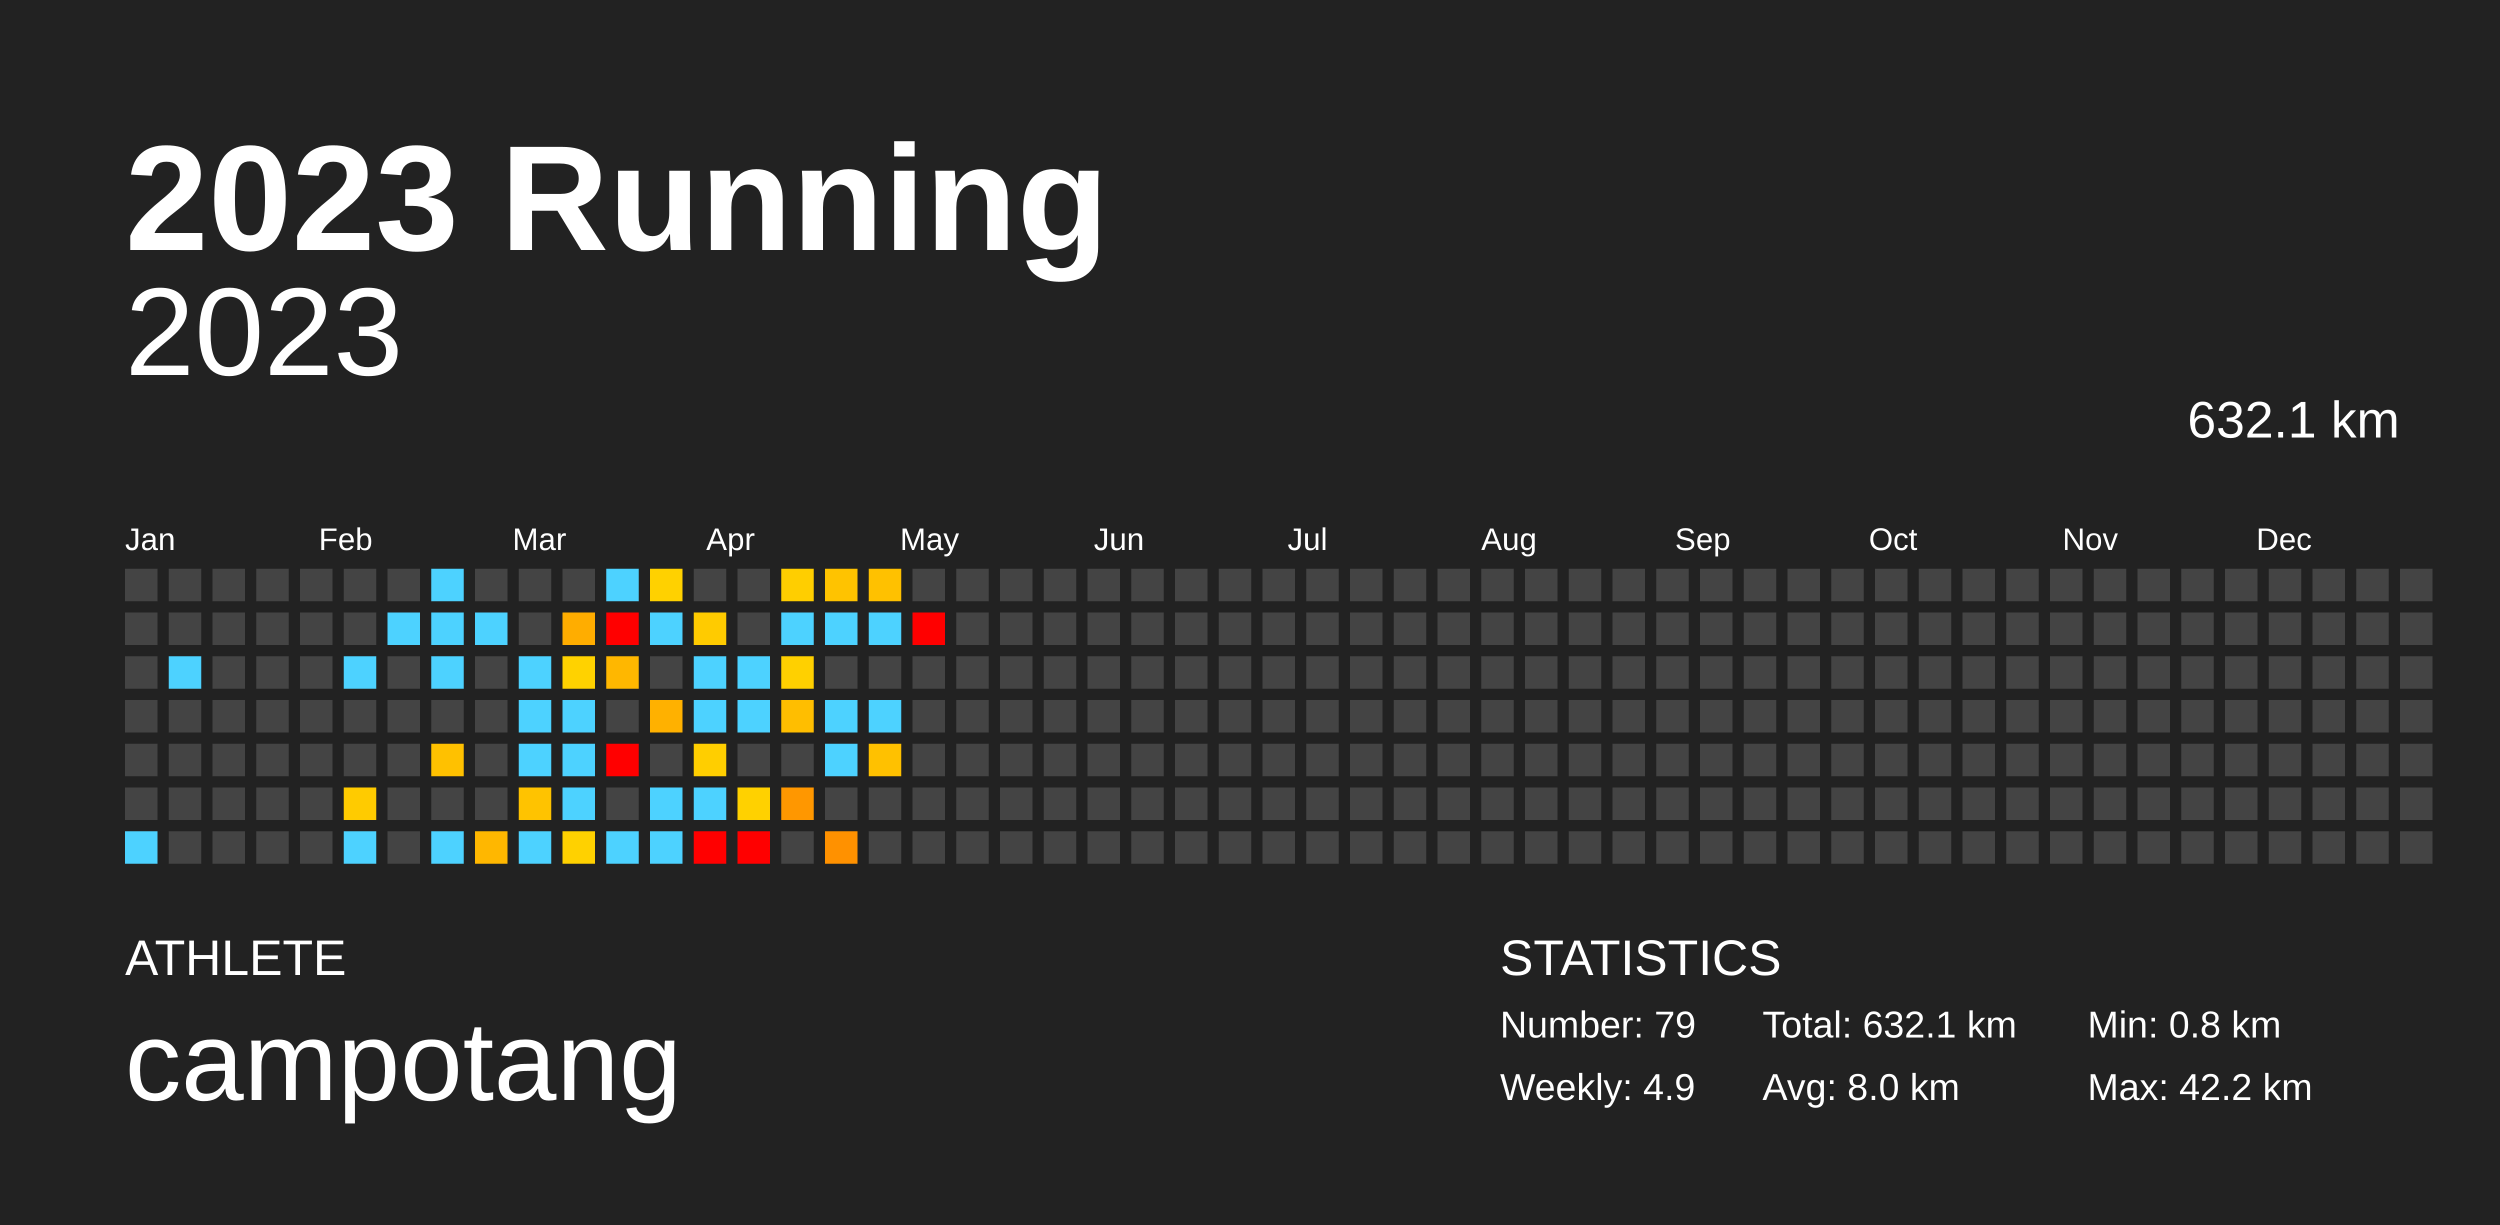
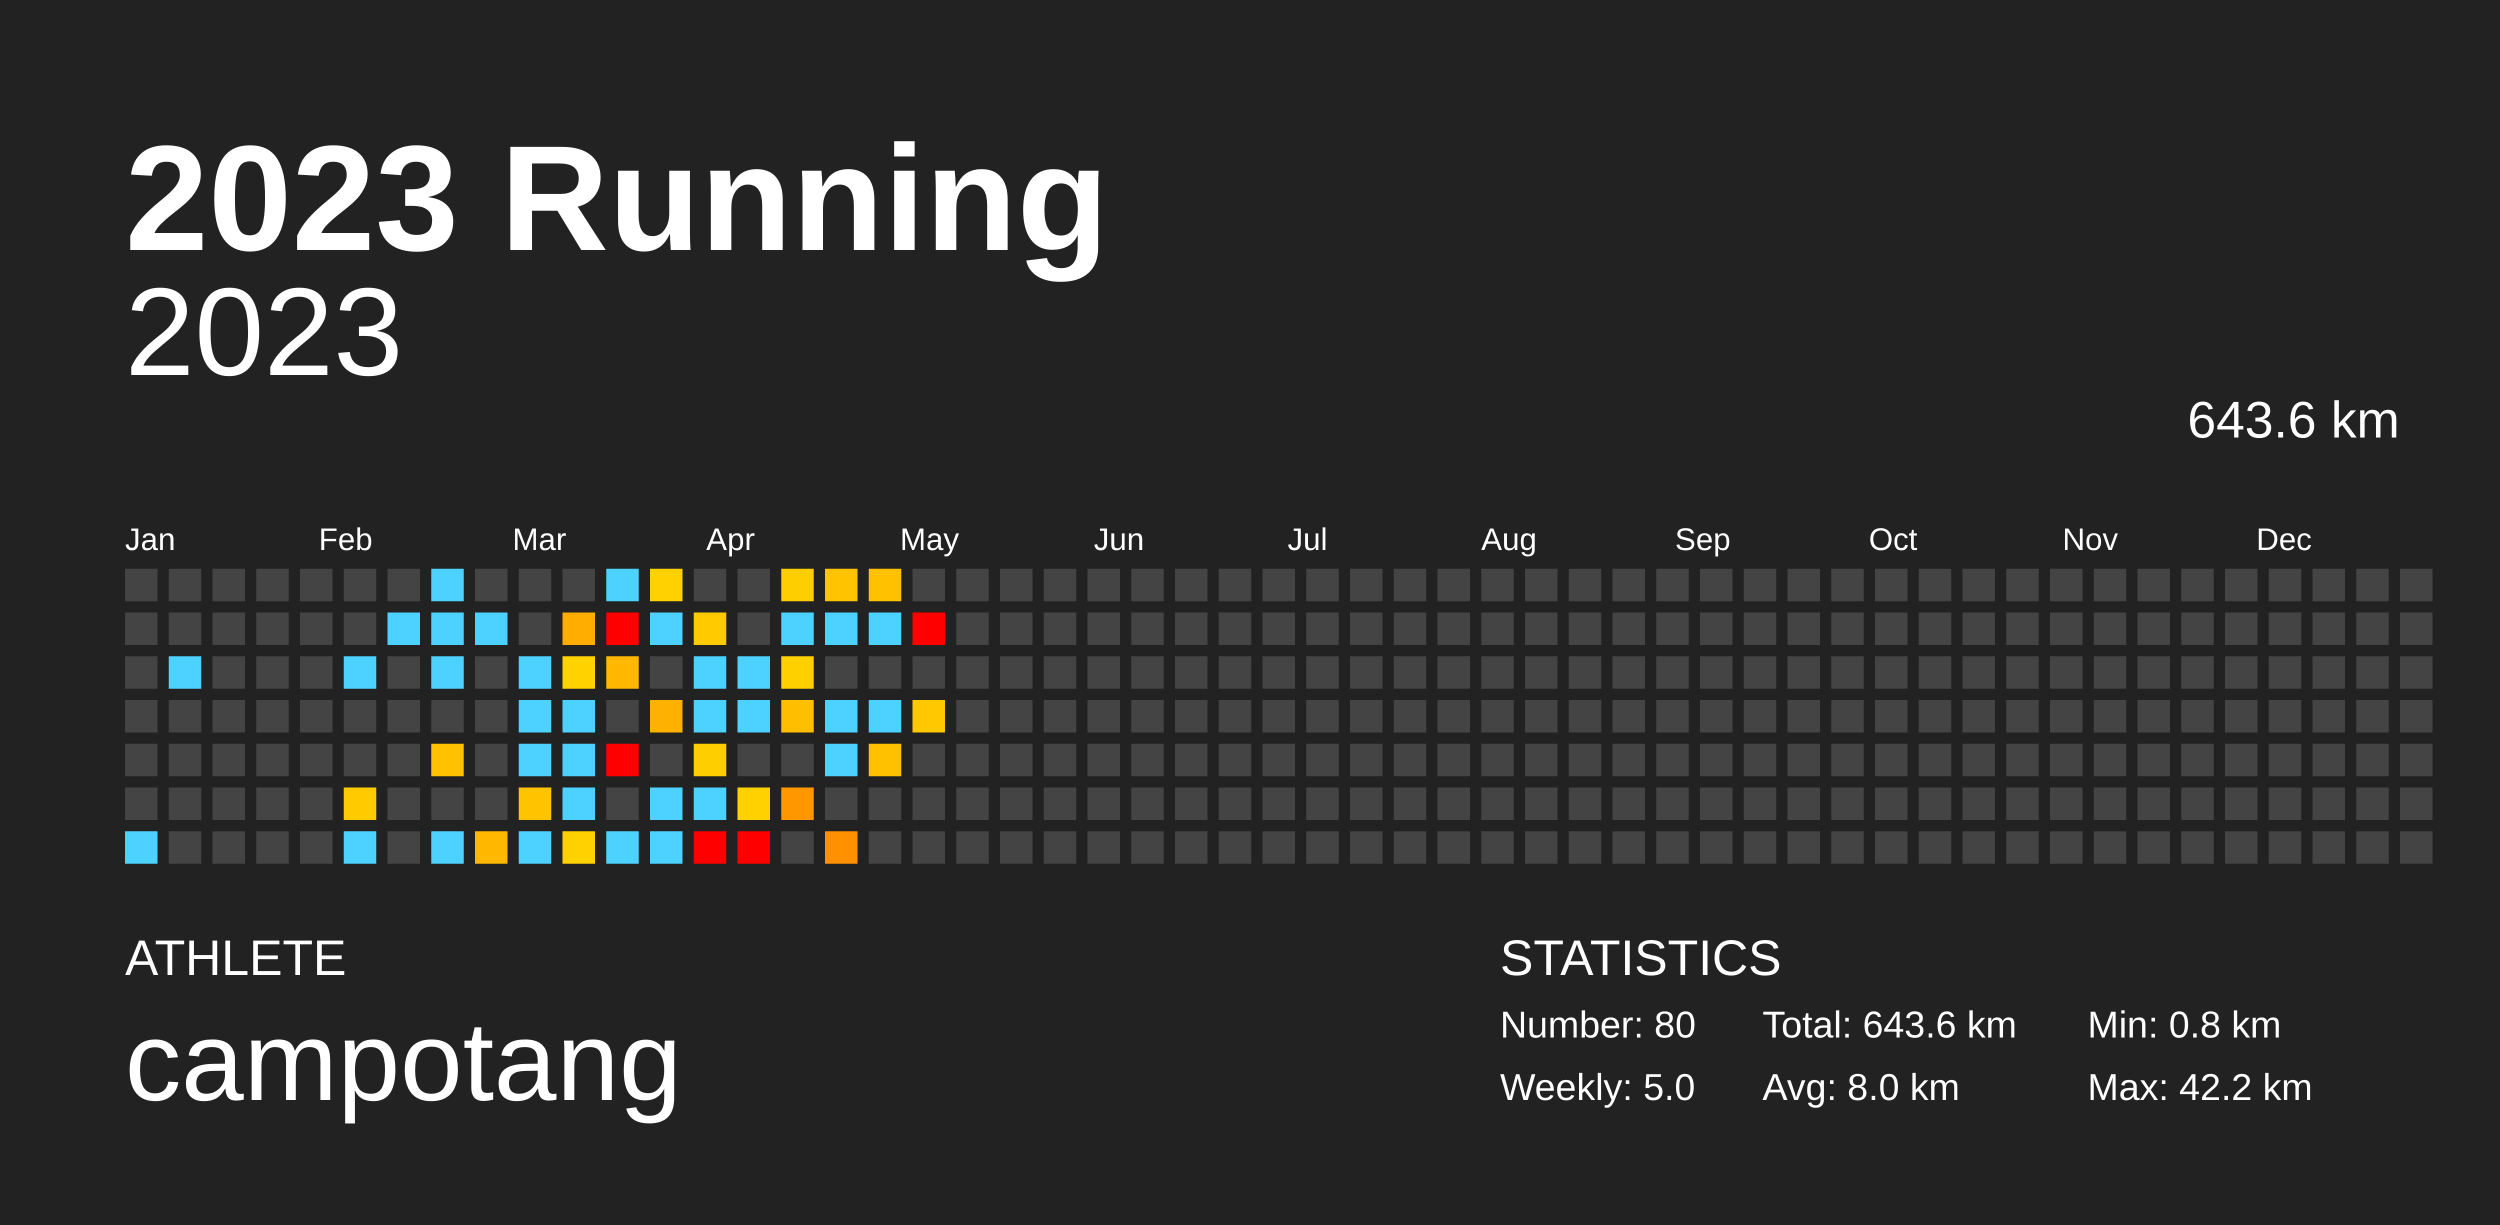
<svg xmlns="http://www.w3.org/2000/svg" baseProfile="full" height="98mm" version="1.1" viewBox="0,0,200,98" width="200mm">
  <defs />
  <rect fill="#222222" height="98" width="200" x="0" y="0" />
  <text fill="#FFFFFF" style="font-size:12px; font-family:Arial; font-weight:bold;" x="10" y="20">2023 Running</text>
  <text fill="#FFFFFF" style="font-size:4px; font-family:Arial" x="10" y="78">ATHLETE</text>
  <text fill="#FFFFFF" style="font-size:9px; font-family:Arial" x="10" y="88">campotang</text>
  <text fill="#FFFFFF" style="font-size:4px; font-family:Arial" x="120" y="78">STATISTICS</text>
-   <text fill="#FFFFFF" style="font-size:3px; font-family:Arial" x="120" y="83">Number: 79</text>
-   <text fill="#FFFFFF" style="font-size:3px; font-family:Arial" x="120" y="88">Weekly: 4.9</text>
-   <text fill="#FFFFFF" style="font-size:3px; font-family:Arial" x="141" y="83">Total: 632.1 km</text>
+   <text fill="#FFFFFF" style="font-size:3px; font-family:Arial" x="120" y="83">Number: 80</text>
+   <text fill="#FFFFFF" style="font-size:3px; font-family:Arial" x="120" y="88">Weekly: 5.0</text>
+   <text fill="#FFFFFF" style="font-size:3px; font-family:Arial" x="141" y="83">Total: 643.6 km</text>
  <text fill="#FFFFFF" style="font-size:3px; font-family:Arial" x="141" y="88">Avg: 8.0 km</text>
  <text fill="#FFFFFF" style="font-size:3px; font-family:Arial" x="167" y="83">Min: 0.8 km</text>
  <text fill="#FFFFFF" style="font-size:3px; font-family:Arial" x="167" y="88">Max: 42.2 km</text>
  <text alignment-baseline="hanging" fill="#FFFFFF" style="font-size:10.0px; font-family:Arial;" x="10" y="30">2023</text>
-   <text alignment-baseline="hanging" fill="#FFFFFF" style="font-size:4.125px; font-family:Arial;" x="175" y="35">632.1 km</text>
+   <text alignment-baseline="hanging" fill="#FFFFFF" style="font-size:4.125px; font-family:Arial;" x="175" y="35">643.6 km</text>
  <text fill="#FFFFFF" style="font-size:2.5px; font-family:Arial" x="10.0" y="44">Jan</text>
  <text fill="#FFFFFF" style="font-size:2.5px; font-family:Arial" x="25.5" y="44">Feb</text>
  <text fill="#FFFFFF" style="font-size:2.5px; font-family:Arial" x="41.0" y="44">Mar</text>
  <text fill="#FFFFFF" style="font-size:2.5px; font-family:Arial" x="56.5" y="44">Apr</text>
  <text fill="#FFFFFF" style="font-size:2.5px; font-family:Arial" x="72.0" y="44">May</text>
  <text fill="#FFFFFF" style="font-size:2.5px; font-family:Arial" x="87.5" y="44">Jun</text>
  <text fill="#FFFFFF" style="font-size:2.5px; font-family:Arial" x="103.0" y="44">Jul</text>
  <text fill="#FFFFFF" style="font-size:2.5px; font-family:Arial" x="118.5" y="44">Aug</text>
  <text fill="#FFFFFF" style="font-size:2.5px; font-family:Arial" x="134.0" y="44">Sep</text>
  <text fill="#FFFFFF" style="font-size:2.5px; font-family:Arial" x="149.5" y="44">Oct</text>
  <text fill="#FFFFFF" style="font-size:2.5px; font-family:Arial" x="165.0" y="44">Nov</text>
  <text fill="#FFFFFF" style="font-size:2.5px; font-family:Arial" x="180.5" y="44">Dec</text>
  <rect fill="#444444" height="2.6" width="2.6" x="10.0" y="45.5" />
  <rect fill="#444444" height="2.6" width="2.6" x="10.0" y="49.0" />
  <rect fill="#444444" height="2.6" width="2.6" x="10.0" y="52.5" />
  <rect fill="#444444" height="2.6" width="2.6" x="10.0" y="56.0" />
  <rect fill="#444444" height="2.6" width="2.6" x="10.0" y="59.5" />
  <rect fill="#444444" height="2.6" width="2.6" x="10.0" y="63.0" />
  <rect fill="#4dd2ff" height="2.6" width="2.6" x="10.0" y="66.5" />
  <rect fill="#444444" height="2.6" width="2.6" x="13.5" y="45.5" />
  <rect fill="#444444" height="2.6" width="2.6" x="13.5" y="49.0" />
  <rect fill="#4dd2ff" height="2.6" width="2.6" x="13.5" y="52.5" />
  <rect fill="#444444" height="2.6" width="2.6" x="13.5" y="56.0" />
  <rect fill="#444444" height="2.6" width="2.6" x="13.5" y="59.5" />
  <rect fill="#444444" height="2.6" width="2.6" x="13.5" y="63.0" />
  <rect fill="#444444" height="2.6" width="2.6" x="13.5" y="66.5" />
  <rect fill="#444444" height="2.6" width="2.6" x="17.0" y="45.5" />
  <rect fill="#444444" height="2.6" width="2.6" x="17.0" y="49.0" />
  <rect fill="#444444" height="2.6" width="2.6" x="17.0" y="52.5" />
  <rect fill="#444444" height="2.6" width="2.6" x="17.0" y="56.0" />
  <rect fill="#444444" height="2.6" width="2.6" x="17.0" y="59.5" />
  <rect fill="#444444" height="2.6" width="2.6" x="17.0" y="63.0" />
  <rect fill="#444444" height="2.6" width="2.6" x="17.0" y="66.5" />
  <rect fill="#444444" height="2.6" width="2.6" x="20.5" y="45.5" />
  <rect fill="#444444" height="2.6" width="2.6" x="20.5" y="49.0" />
  <rect fill="#444444" height="2.6" width="2.6" x="20.5" y="52.5" />
  <rect fill="#444444" height="2.6" width="2.6" x="20.5" y="56.0" />
  <rect fill="#444444" height="2.6" width="2.6" x="20.5" y="59.5" />
  <rect fill="#444444" height="2.6" width="2.6" x="20.5" y="63.0" />
  <rect fill="#444444" height="2.6" width="2.6" x="20.5" y="66.5" />
  <rect fill="#444444" height="2.6" width="2.6" x="24.0" y="45.5" />
  <rect fill="#444444" height="2.6" width="2.6" x="24.0" y="49.0" />
  <rect fill="#444444" height="2.6" width="2.6" x="24.0" y="52.5" />
  <rect fill="#444444" height="2.6" width="2.6" x="24.0" y="56.0" />
  <rect fill="#444444" height="2.6" width="2.6" x="24.0" y="59.5" />
  <rect fill="#444444" height="2.6" width="2.6" x="24.0" y="63.0" />
  <rect fill="#444444" height="2.6" width="2.6" x="24.0" y="66.5" />
  <rect fill="#444444" height="2.6" width="2.6" x="27.5" y="45.5" />
  <rect fill="#444444" height="2.6" width="2.6" x="27.5" y="49.0" />
  <rect fill="#4dd2ff" height="2.6" width="2.6" x="27.5" y="52.5" />
  <rect fill="#444444" height="2.6" width="2.6" x="27.5" y="56.0" />
  <rect fill="#444444" height="2.6" width="2.6" x="27.5" y="59.5" />
  <rect fill="#ffcb00" height="2.6" width="2.6" x="27.5" y="63.0" />
  <rect fill="#4dd2ff" height="2.6" width="2.6" x="27.5" y="66.5" />
  <rect fill="#444444" height="2.6" width="2.6" x="31.0" y="45.5" />
  <rect fill="#4dd2ff" height="2.6" width="2.6" x="31.0" y="49.0" />
  <rect fill="#444444" height="2.6" width="2.6" x="31.0" y="52.5" />
  <rect fill="#444444" height="2.6" width="2.6" x="31.0" y="56.0" />
  <rect fill="#444444" height="2.6" width="2.6" x="31.0" y="59.5" />
  <rect fill="#444444" height="2.6" width="2.6" x="31.0" y="63.0" />
  <rect fill="#444444" height="2.6" width="2.6" x="31.0" y="66.5" />
  <rect fill="#4dd2ff" height="2.6" width="2.6" x="34.5" y="45.5" />
  <rect fill="#4dd2ff" height="2.6" width="2.6" x="34.5" y="49.0" />
  <rect fill="#4dd2ff" height="2.6" width="2.6" x="34.5" y="52.5" />
  <rect fill="#444444" height="2.6" width="2.6" x="34.5" y="56.0" />
  <rect fill="#ffc100" height="2.6" width="2.6" x="34.5" y="59.5" />
  <rect fill="#444444" height="2.6" width="2.6" x="34.5" y="63.0" />
  <rect fill="#4dd2ff" height="2.6" width="2.6" x="34.5" y="66.5" />
  <rect fill="#444444" height="2.6" width="2.6" x="38.0" y="45.5" />
  <rect fill="#4dd2ff" height="2.6" width="2.6" x="38.0" y="49.0" />
  <rect fill="#444444" height="2.6" width="2.6" x="38.0" y="52.5" />
  <rect fill="#444444" height="2.6" width="2.6" x="38.0" y="56.0" />
  <rect fill="#444444" height="2.6" width="2.6" x="38.0" y="59.5" />
  <rect fill="#444444" height="2.6" width="2.6" x="38.0" y="63.0" />
  <rect fill="#ffb700" height="2.6" width="2.6" x="38.0" y="66.5" />
  <rect fill="#444444" height="2.6" width="2.6" x="41.5" y="45.5" />
  <rect fill="#444444" height="2.6" width="2.6" x="41.5" y="49.0" />
  <rect fill="#4dd2ff" height="2.6" width="2.6" x="41.5" y="52.5" />
  <rect fill="#4dd2ff" height="2.6" width="2.6" x="41.5" y="56.0" />
  <rect fill="#4dd2ff" height="2.6" width="2.6" x="41.5" y="59.5" />
  <rect fill="#ffc300" height="2.6" width="2.6" x="41.5" y="63.0" />
  <rect fill="#4dd2ff" height="2.6" width="2.6" x="41.5" y="66.5" />
  <rect fill="#444444" height="2.6" width="2.6" x="45.0" y="45.5" />
  <rect fill="#ffad00" height="2.6" width="2.6" x="45.0" y="49.0" />
  <rect fill="#ffd200" height="2.6" width="2.6" x="45.0" y="52.5" />
  <rect fill="#4dd2ff" height="2.6" width="2.6" x="45.0" y="56.0" />
  <rect fill="#4dd2ff" height="2.6" width="2.6" x="45.0" y="59.5" />
  <rect fill="#4dd2ff" height="2.6" width="2.6" x="45.0" y="63.0" />
  <rect fill="#ffd100" height="2.6" width="2.6" x="45.0" y="66.5" />
  <rect fill="#4dd2ff" height="2.6" width="2.6" x="48.5" y="45.5" />
  <rect fill="red" height="2.6" width="2.6" x="48.5" y="49.0" />
  <rect fill="#ffb700" height="2.6" width="2.6" x="48.5" y="52.5" />
  <rect fill="#444444" height="2.6" width="2.6" x="48.5" y="56.0" />
  <rect fill="red" height="2.6" width="2.6" x="48.5" y="59.5" />
  <rect fill="#444444" height="2.6" width="2.6" x="48.5" y="63.0" />
  <rect fill="#4dd2ff" height="2.6" width="2.6" x="48.5" y="66.5" />
  <rect fill="#ffd100" height="2.6" width="2.6" x="52.0" y="45.5" />
  <rect fill="#4dd2ff" height="2.6" width="2.6" x="52.0" y="49.0" />
  <rect fill="#444444" height="2.6" width="2.6" x="52.0" y="52.5" />
  <rect fill="#ffb100" height="2.6" width="2.6" x="52.0" y="56.0" />
  <rect fill="#444444" height="2.6" width="2.6" x="52.0" y="59.5" />
  <rect fill="#4dd2ff" height="2.6" width="2.6" x="52.0" y="63.0" />
  <rect fill="#4dd2ff" height="2.6" width="2.6" x="52.0" y="66.5" />
  <rect fill="#444444" height="2.6" width="2.6" x="55.5" y="45.5" />
  <rect fill="#ffcb00" height="2.6" width="2.6" x="55.5" y="49.0" />
  <rect fill="#4dd2ff" height="2.6" width="2.6" x="55.5" y="52.5" />
  <rect fill="#4dd2ff" height="2.6" width="2.6" x="55.5" y="56.0" />
  <rect fill="#ffce00" height="2.6" width="2.6" x="55.5" y="59.5" />
  <rect fill="#4dd2ff" height="2.6" width="2.6" x="55.5" y="63.0" />
  <rect fill="red" height="2.6" width="2.6" x="55.5" y="66.5" />
  <rect fill="#444444" height="2.6" width="2.6" x="59.0" y="45.5" />
  <rect fill="#444444" height="2.6" width="2.6" x="59.0" y="49.0" />
  <rect fill="#4dd2ff" height="2.6" width="2.6" x="59.0" y="52.5" />
  <rect fill="#4dd2ff" height="2.6" width="2.6" x="59.0" y="56.0" />
  <rect fill="#444444" height="2.6" width="2.6" x="59.0" y="59.5" />
  <rect fill="#ffd100" height="2.6" width="2.6" x="59.0" y="63.0" />
  <rect fill="red" height="2.6" width="2.6" x="59.0" y="66.5" />
  <rect fill="#ffce00" height="2.6" width="2.6" x="62.5" y="45.5" />
  <rect fill="#4dd2ff" height="2.6" width="2.6" x="62.5" y="49.0" />
  <rect fill="#ffd000" height="2.6" width="2.6" x="62.5" y="52.5" />
  <rect fill="#ffbe00" height="2.6" width="2.6" x="62.5" y="56.0" />
  <rect fill="#444444" height="2.6" width="2.6" x="62.5" y="59.5" />
  <rect fill="#ff9700" height="2.6" width="2.6" x="62.5" y="63.0" />
  <rect fill="#444444" height="2.6" width="2.6" x="62.5" y="66.5" />
  <rect fill="#ffc300" height="2.6" width="2.6" x="66.0" y="45.5" />
  <rect fill="#4dd2ff" height="2.6" width="2.6" x="66.0" y="49.0" />
  <rect fill="#444444" height="2.6" width="2.6" x="66.0" y="52.5" />
  <rect fill="#4dd2ff" height="2.6" width="2.6" x="66.0" y="56.0" />
  <rect fill="#4dd2ff" height="2.6" width="2.6" x="66.0" y="59.5" />
  <rect fill="#444444" height="2.6" width="2.6" x="66.0" y="63.0" />
  <rect fill="#ff9100" height="2.6" width="2.6" x="66.0" y="66.5" />
  <rect fill="#ffc100" height="2.6" width="2.6" x="69.5" y="45.5" />
  <rect fill="#4dd2ff" height="2.6" width="2.6" x="69.5" y="49.0" />
  <rect fill="#444444" height="2.6" width="2.6" x="69.5" y="52.5" />
  <rect fill="#4dd2ff" height="2.6" width="2.6" x="69.5" y="56.0" />
  <rect fill="#ffc100" height="2.6" width="2.6" x="69.5" y="59.5" />
  <rect fill="#444444" height="2.6" width="2.6" x="69.5" y="63.0" />
  <rect fill="#444444" height="2.6" width="2.6" x="69.5" y="66.5" />
  <rect fill="#444444" height="2.6" width="2.6" x="73.0" y="45.5" />
  <rect fill="red" height="2.6" width="2.6" x="73.0" y="49.0" />
  <rect fill="#444444" height="2.6" width="2.6" x="73.0" y="52.5" />
-   <rect fill="#444444" height="2.6" width="2.6" x="73.0" y="56.0" />
+   <rect fill="#ffc800" height="2.6" width="2.6" x="73.0" y="56.0" />
  <rect fill="#444444" height="2.6" width="2.6" x="73.0" y="59.5" />
  <rect fill="#444444" height="2.6" width="2.6" x="73.0" y="63.0" />
  <rect fill="#444444" height="2.6" width="2.6" x="73.0" y="66.5" />
  <rect fill="#444444" height="2.6" width="2.6" x="76.5" y="45.5" />
  <rect fill="#444444" height="2.6" width="2.6" x="76.5" y="49.0" />
  <rect fill="#444444" height="2.6" width="2.6" x="76.5" y="52.5" />
  <rect fill="#444444" height="2.6" width="2.6" x="76.5" y="56.0" />
  <rect fill="#444444" height="2.6" width="2.6" x="76.5" y="59.5" />
  <rect fill="#444444" height="2.6" width="2.6" x="76.5" y="63.0" />
  <rect fill="#444444" height="2.6" width="2.6" x="76.5" y="66.5" />
  <rect fill="#444444" height="2.6" width="2.6" x="80.0" y="45.5" />
  <rect fill="#444444" height="2.6" width="2.6" x="80.0" y="49.0" />
  <rect fill="#444444" height="2.6" width="2.6" x="80.0" y="52.5" />
  <rect fill="#444444" height="2.6" width="2.6" x="80.0" y="56.0" />
  <rect fill="#444444" height="2.6" width="2.6" x="80.0" y="59.5" />
  <rect fill="#444444" height="2.6" width="2.6" x="80.0" y="63.0" />
  <rect fill="#444444" height="2.6" width="2.6" x="80.0" y="66.5" />
  <rect fill="#444444" height="2.6" width="2.6" x="83.5" y="45.5" />
  <rect fill="#444444" height="2.6" width="2.6" x="83.5" y="49.0" />
  <rect fill="#444444" height="2.6" width="2.6" x="83.5" y="52.5" />
  <rect fill="#444444" height="2.6" width="2.6" x="83.5" y="56.0" />
  <rect fill="#444444" height="2.6" width="2.6" x="83.5" y="59.5" />
  <rect fill="#444444" height="2.6" width="2.6" x="83.5" y="63.0" />
  <rect fill="#444444" height="2.6" width="2.6" x="83.5" y="66.5" />
  <rect fill="#444444" height="2.6" width="2.6" x="87.0" y="45.5" />
  <rect fill="#444444" height="2.6" width="2.6" x="87.0" y="49.0" />
  <rect fill="#444444" height="2.6" width="2.6" x="87.0" y="52.5" />
  <rect fill="#444444" height="2.6" width="2.6" x="87.0" y="56.0" />
  <rect fill="#444444" height="2.6" width="2.6" x="87.0" y="59.5" />
  <rect fill="#444444" height="2.6" width="2.6" x="87.0" y="63.0" />
  <rect fill="#444444" height="2.6" width="2.6" x="87.0" y="66.5" />
  <rect fill="#444444" height="2.6" width="2.6" x="90.5" y="45.5" />
  <rect fill="#444444" height="2.6" width="2.6" x="90.5" y="49.0" />
  <rect fill="#444444" height="2.6" width="2.6" x="90.5" y="52.5" />
  <rect fill="#444444" height="2.6" width="2.6" x="90.5" y="56.0" />
  <rect fill="#444444" height="2.6" width="2.6" x="90.5" y="59.5" />
  <rect fill="#444444" height="2.6" width="2.6" x="90.5" y="63.0" />
  <rect fill="#444444" height="2.6" width="2.6" x="90.5" y="66.5" />
  <rect fill="#444444" height="2.6" width="2.6" x="94.0" y="45.5" />
  <rect fill="#444444" height="2.6" width="2.6" x="94.0" y="49.0" />
  <rect fill="#444444" height="2.6" width="2.6" x="94.0" y="52.5" />
  <rect fill="#444444" height="2.6" width="2.6" x="94.0" y="56.0" />
  <rect fill="#444444" height="2.6" width="2.6" x="94.0" y="59.5" />
  <rect fill="#444444" height="2.6" width="2.6" x="94.0" y="63.0" />
  <rect fill="#444444" height="2.6" width="2.6" x="94.0" y="66.5" />
  <rect fill="#444444" height="2.6" width="2.6" x="97.5" y="45.5" />
  <rect fill="#444444" height="2.6" width="2.6" x="97.5" y="49.0" />
  <rect fill="#444444" height="2.6" width="2.6" x="97.5" y="52.5" />
  <rect fill="#444444" height="2.6" width="2.6" x="97.5" y="56.0" />
  <rect fill="#444444" height="2.6" width="2.6" x="97.5" y="59.5" />
  <rect fill="#444444" height="2.6" width="2.6" x="97.5" y="63.0" />
  <rect fill="#444444" height="2.6" width="2.6" x="97.5" y="66.5" />
  <rect fill="#444444" height="2.6" width="2.6" x="101.0" y="45.5" />
  <rect fill="#444444" height="2.6" width="2.6" x="101.0" y="49.0" />
  <rect fill="#444444" height="2.6" width="2.6" x="101.0" y="52.5" />
  <rect fill="#444444" height="2.6" width="2.6" x="101.0" y="56.0" />
  <rect fill="#444444" height="2.6" width="2.6" x="101.0" y="59.5" />
  <rect fill="#444444" height="2.6" width="2.6" x="101.0" y="63.0" />
  <rect fill="#444444" height="2.6" width="2.6" x="101.0" y="66.5" />
  <rect fill="#444444" height="2.6" width="2.6" x="104.5" y="45.5" />
  <rect fill="#444444" height="2.6" width="2.6" x="104.5" y="49.0" />
  <rect fill="#444444" height="2.6" width="2.6" x="104.5" y="52.5" />
  <rect fill="#444444" height="2.6" width="2.6" x="104.5" y="56.0" />
  <rect fill="#444444" height="2.6" width="2.6" x="104.5" y="59.5" />
  <rect fill="#444444" height="2.6" width="2.6" x="104.5" y="63.0" />
  <rect fill="#444444" height="2.6" width="2.6" x="104.5" y="66.5" />
  <rect fill="#444444" height="2.6" width="2.6" x="108.0" y="45.5" />
  <rect fill="#444444" height="2.6" width="2.6" x="108.0" y="49.0" />
  <rect fill="#444444" height="2.6" width="2.6" x="108.0" y="52.5" />
  <rect fill="#444444" height="2.6" width="2.6" x="108.0" y="56.0" />
  <rect fill="#444444" height="2.6" width="2.6" x="108.0" y="59.5" />
  <rect fill="#444444" height="2.6" width="2.6" x="108.0" y="63.0" />
  <rect fill="#444444" height="2.6" width="2.6" x="108.0" y="66.5" />
  <rect fill="#444444" height="2.6" width="2.6" x="111.5" y="45.5" />
  <rect fill="#444444" height="2.6" width="2.6" x="111.5" y="49.0" />
  <rect fill="#444444" height="2.6" width="2.6" x="111.5" y="52.5" />
  <rect fill="#444444" height="2.6" width="2.6" x="111.5" y="56.0" />
  <rect fill="#444444" height="2.6" width="2.6" x="111.5" y="59.5" />
  <rect fill="#444444" height="2.6" width="2.6" x="111.5" y="63.0" />
  <rect fill="#444444" height="2.6" width="2.6" x="111.5" y="66.5" />
  <rect fill="#444444" height="2.6" width="2.6" x="115.0" y="45.5" />
  <rect fill="#444444" height="2.6" width="2.6" x="115.0" y="49.0" />
  <rect fill="#444444" height="2.6" width="2.6" x="115.0" y="52.5" />
  <rect fill="#444444" height="2.6" width="2.6" x="115.0" y="56.0" />
  <rect fill="#444444" height="2.6" width="2.6" x="115.0" y="59.5" />
  <rect fill="#444444" height="2.6" width="2.6" x="115.0" y="63.0" />
  <rect fill="#444444" height="2.6" width="2.6" x="115.0" y="66.5" />
  <rect fill="#444444" height="2.6" width="2.6" x="118.5" y="45.5" />
  <rect fill="#444444" height="2.6" width="2.6" x="118.5" y="49.0" />
  <rect fill="#444444" height="2.6" width="2.6" x="118.5" y="52.5" />
  <rect fill="#444444" height="2.6" width="2.6" x="118.5" y="56.0" />
  <rect fill="#444444" height="2.6" width="2.6" x="118.5" y="59.5" />
  <rect fill="#444444" height="2.6" width="2.6" x="118.5" y="63.0" />
  <rect fill="#444444" height="2.6" width="2.6" x="118.5" y="66.5" />
  <rect fill="#444444" height="2.6" width="2.6" x="122.0" y="45.5" />
  <rect fill="#444444" height="2.6" width="2.6" x="122.0" y="49.0" />
  <rect fill="#444444" height="2.6" width="2.6" x="122.0" y="52.5" />
  <rect fill="#444444" height="2.6" width="2.6" x="122.0" y="56.0" />
  <rect fill="#444444" height="2.6" width="2.6" x="122.0" y="59.5" />
  <rect fill="#444444" height="2.6" width="2.6" x="122.0" y="63.0" />
  <rect fill="#444444" height="2.6" width="2.6" x="122.0" y="66.5" />
  <rect fill="#444444" height="2.6" width="2.6" x="125.5" y="45.5" />
  <rect fill="#444444" height="2.6" width="2.6" x="125.5" y="49.0" />
  <rect fill="#444444" height="2.6" width="2.6" x="125.5" y="52.5" />
  <rect fill="#444444" height="2.6" width="2.6" x="125.5" y="56.0" />
  <rect fill="#444444" height="2.6" width="2.6" x="125.5" y="59.5" />
  <rect fill="#444444" height="2.6" width="2.6" x="125.5" y="63.0" />
  <rect fill="#444444" height="2.6" width="2.6" x="125.5" y="66.5" />
  <rect fill="#444444" height="2.6" width="2.6" x="129.0" y="45.5" />
  <rect fill="#444444" height="2.6" width="2.6" x="129.0" y="49.0" />
  <rect fill="#444444" height="2.6" width="2.6" x="129.0" y="52.5" />
  <rect fill="#444444" height="2.6" width="2.6" x="129.0" y="56.0" />
  <rect fill="#444444" height="2.6" width="2.6" x="129.0" y="59.5" />
  <rect fill="#444444" height="2.6" width="2.6" x="129.0" y="63.0" />
  <rect fill="#444444" height="2.6" width="2.6" x="129.0" y="66.5" />
  <rect fill="#444444" height="2.6" width="2.6" x="132.5" y="45.5" />
  <rect fill="#444444" height="2.6" width="2.6" x="132.5" y="49.0" />
  <rect fill="#444444" height="2.6" width="2.6" x="132.5" y="52.5" />
  <rect fill="#444444" height="2.6" width="2.6" x="132.5" y="56.0" />
  <rect fill="#444444" height="2.6" width="2.6" x="132.5" y="59.5" />
  <rect fill="#444444" height="2.6" width="2.6" x="132.5" y="63.0" />
  <rect fill="#444444" height="2.6" width="2.6" x="132.5" y="66.5" />
  <rect fill="#444444" height="2.6" width="2.6" x="136.0" y="45.5" />
  <rect fill="#444444" height="2.6" width="2.6" x="136.0" y="49.0" />
  <rect fill="#444444" height="2.6" width="2.6" x="136.0" y="52.5" />
  <rect fill="#444444" height="2.6" width="2.6" x="136.0" y="56.0" />
  <rect fill="#444444" height="2.6" width="2.6" x="136.0" y="59.5" />
  <rect fill="#444444" height="2.6" width="2.6" x="136.0" y="63.0" />
  <rect fill="#444444" height="2.6" width="2.6" x="136.0" y="66.5" />
  <rect fill="#444444" height="2.6" width="2.6" x="139.5" y="45.5" />
  <rect fill="#444444" height="2.6" width="2.6" x="139.5" y="49.0" />
  <rect fill="#444444" height="2.6" width="2.6" x="139.5" y="52.5" />
  <rect fill="#444444" height="2.6" width="2.6" x="139.5" y="56.0" />
  <rect fill="#444444" height="2.6" width="2.6" x="139.5" y="59.5" />
  <rect fill="#444444" height="2.6" width="2.6" x="139.5" y="63.0" />
  <rect fill="#444444" height="2.6" width="2.6" x="139.5" y="66.5" />
  <rect fill="#444444" height="2.6" width="2.6" x="143.0" y="45.5" />
  <rect fill="#444444" height="2.6" width="2.6" x="143.0" y="49.0" />
  <rect fill="#444444" height="2.6" width="2.6" x="143.0" y="52.5" />
  <rect fill="#444444" height="2.6" width="2.6" x="143.0" y="56.0" />
  <rect fill="#444444" height="2.6" width="2.6" x="143.0" y="59.5" />
  <rect fill="#444444" height="2.6" width="2.6" x="143.0" y="63.0" />
  <rect fill="#444444" height="2.6" width="2.6" x="143.0" y="66.5" />
  <rect fill="#444444" height="2.6" width="2.6" x="146.5" y="45.5" />
  <rect fill="#444444" height="2.6" width="2.6" x="146.5" y="49.0" />
  <rect fill="#444444" height="2.6" width="2.6" x="146.5" y="52.5" />
  <rect fill="#444444" height="2.6" width="2.6" x="146.5" y="56.0" />
  <rect fill="#444444" height="2.6" width="2.6" x="146.5" y="59.5" />
  <rect fill="#444444" height="2.6" width="2.6" x="146.5" y="63.0" />
  <rect fill="#444444" height="2.6" width="2.6" x="146.5" y="66.5" />
  <rect fill="#444444" height="2.6" width="2.6" x="150.0" y="45.5" />
  <rect fill="#444444" height="2.6" width="2.6" x="150.0" y="49.0" />
  <rect fill="#444444" height="2.6" width="2.6" x="150.0" y="52.5" />
  <rect fill="#444444" height="2.6" width="2.6" x="150.0" y="56.0" />
  <rect fill="#444444" height="2.6" width="2.6" x="150.0" y="59.5" />
  <rect fill="#444444" height="2.6" width="2.6" x="150.0" y="63.0" />
  <rect fill="#444444" height="2.6" width="2.6" x="150.0" y="66.5" />
  <rect fill="#444444" height="2.6" width="2.6" x="153.5" y="45.5" />
  <rect fill="#444444" height="2.6" width="2.6" x="153.5" y="49.0" />
  <rect fill="#444444" height="2.6" width="2.6" x="153.5" y="52.5" />
  <rect fill="#444444" height="2.6" width="2.6" x="153.5" y="56.0" />
  <rect fill="#444444" height="2.6" width="2.6" x="153.5" y="59.5" />
  <rect fill="#444444" height="2.6" width="2.6" x="153.5" y="63.0" />
  <rect fill="#444444" height="2.6" width="2.6" x="153.5" y="66.5" />
  <rect fill="#444444" height="2.6" width="2.6" x="157.0" y="45.5" />
  <rect fill="#444444" height="2.6" width="2.6" x="157.0" y="49.0" />
  <rect fill="#444444" height="2.6" width="2.6" x="157.0" y="52.5" />
  <rect fill="#444444" height="2.6" width="2.6" x="157.0" y="56.0" />
  <rect fill="#444444" height="2.6" width="2.6" x="157.0" y="59.5" />
  <rect fill="#444444" height="2.6" width="2.6" x="157.0" y="63.0" />
  <rect fill="#444444" height="2.6" width="2.6" x="157.0" y="66.5" />
  <rect fill="#444444" height="2.6" width="2.6" x="160.5" y="45.5" />
  <rect fill="#444444" height="2.6" width="2.6" x="160.5" y="49.0" />
  <rect fill="#444444" height="2.6" width="2.6" x="160.5" y="52.5" />
  <rect fill="#444444" height="2.6" width="2.6" x="160.5" y="56.0" />
  <rect fill="#444444" height="2.6" width="2.6" x="160.5" y="59.5" />
  <rect fill="#444444" height="2.6" width="2.6" x="160.5" y="63.0" />
  <rect fill="#444444" height="2.6" width="2.6" x="160.5" y="66.5" />
  <rect fill="#444444" height="2.6" width="2.6" x="164.0" y="45.5" />
  <rect fill="#444444" height="2.6" width="2.6" x="164.0" y="49.0" />
  <rect fill="#444444" height="2.6" width="2.6" x="164.0" y="52.5" />
  <rect fill="#444444" height="2.6" width="2.6" x="164.0" y="56.0" />
  <rect fill="#444444" height="2.6" width="2.6" x="164.0" y="59.5" />
  <rect fill="#444444" height="2.6" width="2.6" x="164.0" y="63.0" />
  <rect fill="#444444" height="2.6" width="2.6" x="164.0" y="66.5" />
  <rect fill="#444444" height="2.6" width="2.6" x="167.5" y="45.5" />
  <rect fill="#444444" height="2.6" width="2.6" x="167.5" y="49.0" />
  <rect fill="#444444" height="2.6" width="2.6" x="167.5" y="52.5" />
  <rect fill="#444444" height="2.6" width="2.6" x="167.5" y="56.0" />
  <rect fill="#444444" height="2.6" width="2.6" x="167.5" y="59.5" />
  <rect fill="#444444" height="2.6" width="2.6" x="167.5" y="63.0" />
  <rect fill="#444444" height="2.6" width="2.6" x="167.5" y="66.5" />
  <rect fill="#444444" height="2.6" width="2.6" x="171.0" y="45.5" />
  <rect fill="#444444" height="2.6" width="2.6" x="171.0" y="49.0" />
  <rect fill="#444444" height="2.6" width="2.6" x="171.0" y="52.5" />
  <rect fill="#444444" height="2.6" width="2.6" x="171.0" y="56.0" />
  <rect fill="#444444" height="2.6" width="2.6" x="171.0" y="59.5" />
  <rect fill="#444444" height="2.6" width="2.6" x="171.0" y="63.0" />
  <rect fill="#444444" height="2.6" width="2.6" x="171.0" y="66.5" />
  <rect fill="#444444" height="2.6" width="2.6" x="174.5" y="45.5" />
  <rect fill="#444444" height="2.6" width="2.6" x="174.5" y="49.0" />
  <rect fill="#444444" height="2.6" width="2.6" x="174.5" y="52.5" />
  <rect fill="#444444" height="2.6" width="2.6" x="174.5" y="56.0" />
  <rect fill="#444444" height="2.6" width="2.6" x="174.5" y="59.5" />
  <rect fill="#444444" height="2.6" width="2.6" x="174.5" y="63.0" />
  <rect fill="#444444" height="2.6" width="2.6" x="174.5" y="66.5" />
  <rect fill="#444444" height="2.6" width="2.6" x="178.0" y="45.5" />
  <rect fill="#444444" height="2.6" width="2.6" x="178.0" y="49.0" />
  <rect fill="#444444" height="2.6" width="2.6" x="178.0" y="52.5" />
  <rect fill="#444444" height="2.6" width="2.6" x="178.0" y="56.0" />
  <rect fill="#444444" height="2.6" width="2.6" x="178.0" y="59.5" />
  <rect fill="#444444" height="2.6" width="2.6" x="178.0" y="63.0" />
  <rect fill="#444444" height="2.6" width="2.6" x="178.0" y="66.5" />
  <rect fill="#444444" height="2.6" width="2.6" x="181.5" y="45.5" />
  <rect fill="#444444" height="2.6" width="2.6" x="181.5" y="49.0" />
  <rect fill="#444444" height="2.6" width="2.6" x="181.5" y="52.5" />
  <rect fill="#444444" height="2.6" width="2.6" x="181.5" y="56.0" />
  <rect fill="#444444" height="2.6" width="2.6" x="181.5" y="59.5" />
  <rect fill="#444444" height="2.6" width="2.6" x="181.5" y="63.0" />
  <rect fill="#444444" height="2.6" width="2.6" x="181.5" y="66.5" />
  <rect fill="#444444" height="2.6" width="2.6" x="185.0" y="45.5" />
  <rect fill="#444444" height="2.6" width="2.6" x="185.0" y="49.0" />
  <rect fill="#444444" height="2.6" width="2.6" x="185.0" y="52.5" />
  <rect fill="#444444" height="2.6" width="2.6" x="185.0" y="56.0" />
  <rect fill="#444444" height="2.6" width="2.6" x="185.0" y="59.5" />
  <rect fill="#444444" height="2.6" width="2.6" x="185.0" y="63.0" />
  <rect fill="#444444" height="2.6" width="2.6" x="185.0" y="66.5" />
  <rect fill="#444444" height="2.6" width="2.6" x="188.5" y="45.5" />
  <rect fill="#444444" height="2.6" width="2.6" x="188.5" y="49.0" />
  <rect fill="#444444" height="2.6" width="2.6" x="188.5" y="52.5" />
  <rect fill="#444444" height="2.6" width="2.6" x="188.5" y="56.0" />
  <rect fill="#444444" height="2.6" width="2.6" x="188.5" y="59.5" />
  <rect fill="#444444" height="2.6" width="2.6" x="188.5" y="63.0" />
  <rect fill="#444444" height="2.6" width="2.6" x="188.5" y="66.5" />
  <rect fill="#444444" height="2.6" width="2.6" x="192.0" y="45.5" />
  <rect fill="#444444" height="2.6" width="2.6" x="192.0" y="49.0" />
  <rect fill="#444444" height="2.6" width="2.6" x="192.0" y="52.5" />
  <rect fill="#444444" height="2.6" width="2.6" x="192.0" y="56.0" />
  <rect fill="#444444" height="2.6" width="2.6" x="192.0" y="59.5" />
  <rect fill="#444444" height="2.6" width="2.6" x="192.0" y="63.0" />
  <rect fill="#444444" height="2.6" width="2.6" x="192.0" y="66.5" />
</svg>
